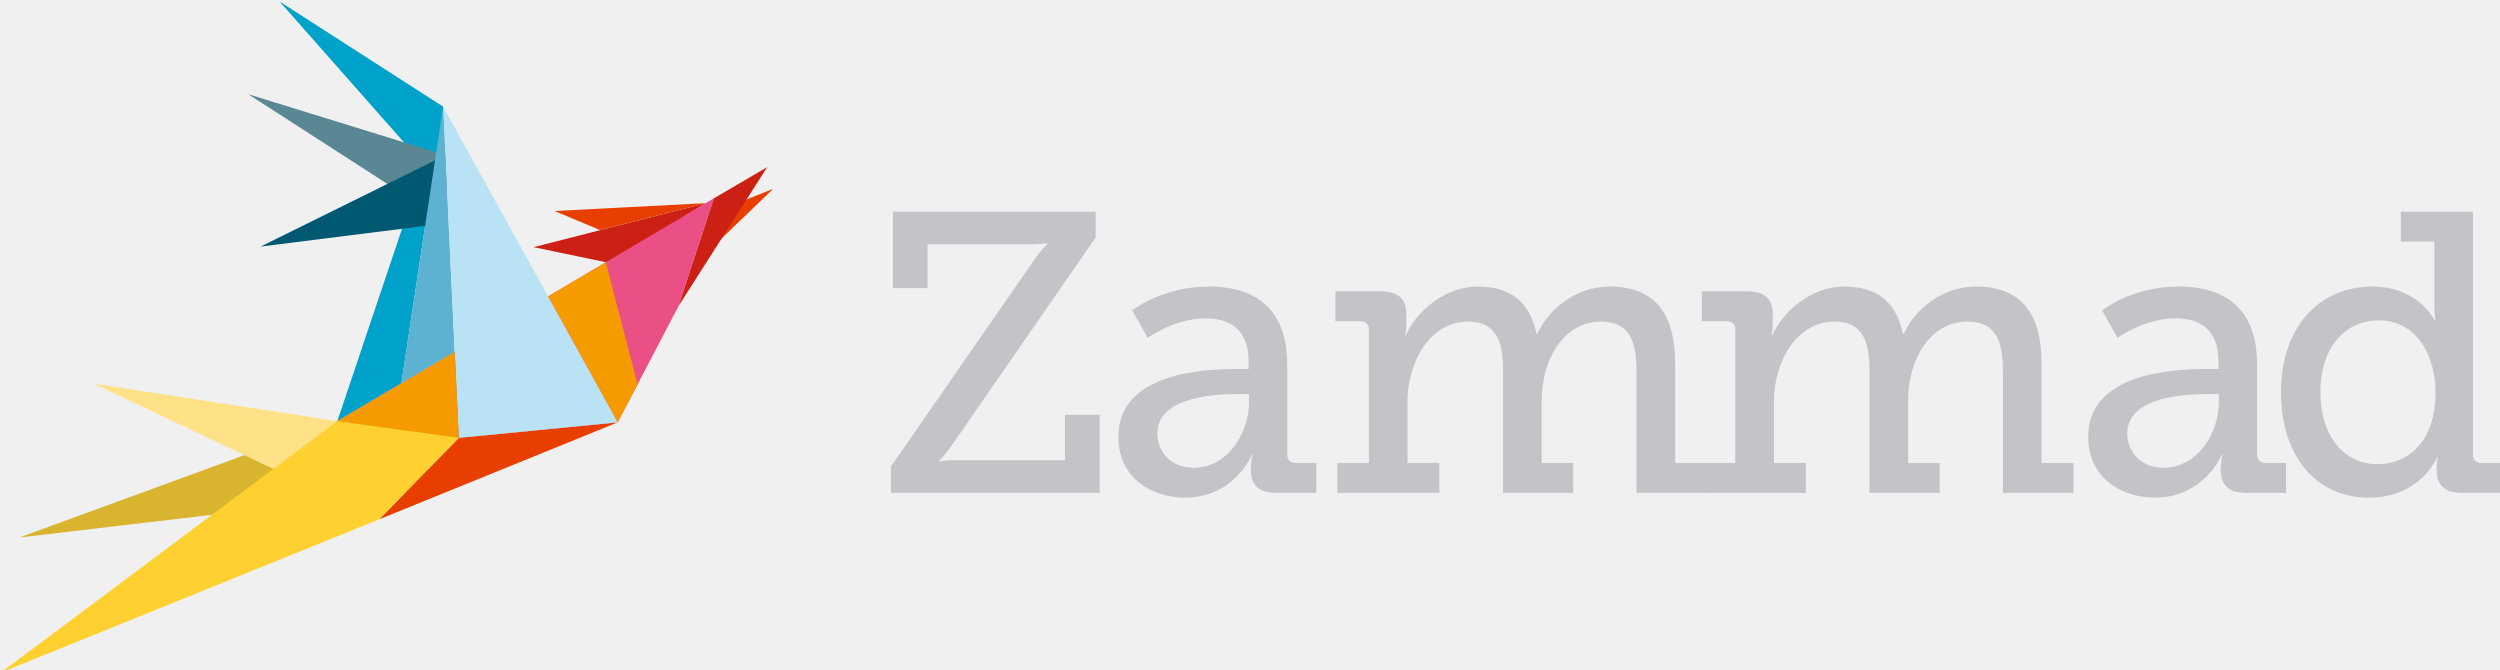
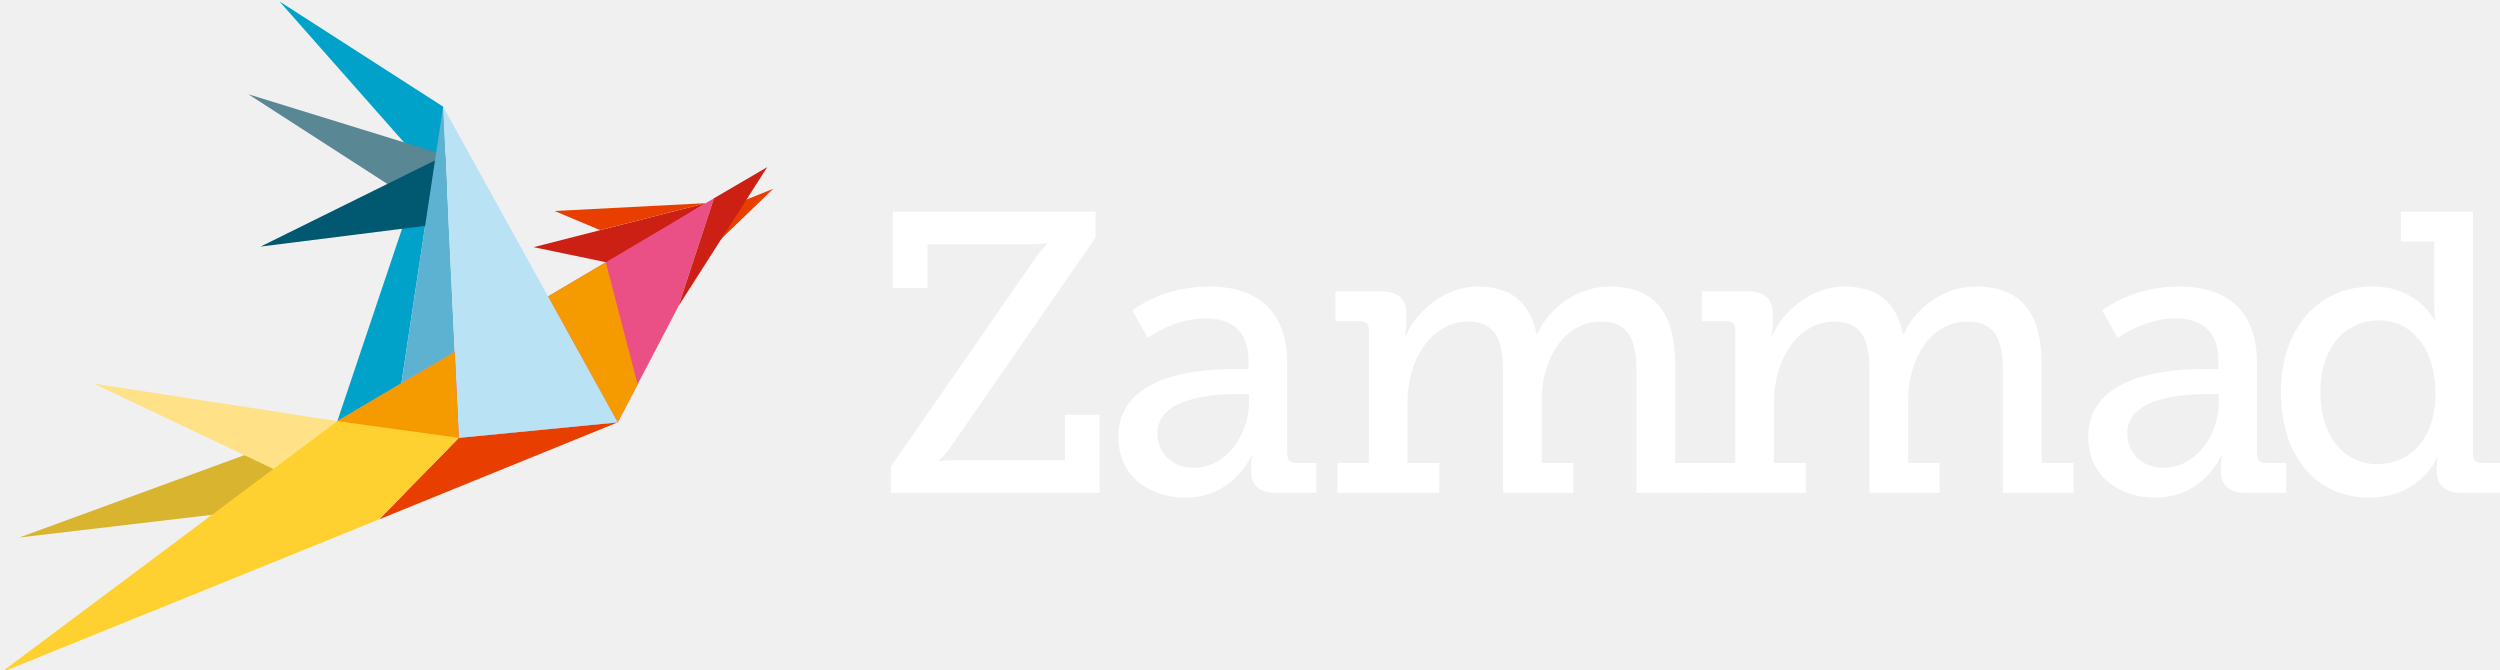
<svg xmlns="http://www.w3.org/2000/svg" width="825px" height="221px" viewBox="0 0 825 221" version="1.1">
  <defs />
  <g id="Page-1" stroke="none" stroke-width="1" fill="none" fill-rule="evenodd">
    <g id="on-dark" transform="translate(412.5, 110.5) scale(1, -1) translate(-412.5, -110.5) ">
      <g id="g12" transform="translate(6.321125, 43.27938)" fill="#D9B42F">
        <path d="M105,38.75 L0.059,0.347 L145.674,17.503 L105,38.75 L105,38.75 Z" id="path14" />
      </g>
      <g id="g16" transform="translate(31.32112, 49.52938)" fill="#FFE188">
        <path d="M80,32.5 L93.851,0.105 L-0.38,44.873 L80,32.5 L80,32.5 Z" id="path18" />
      </g>
      <g id="g20" transform="translate(232.6587, 137.4398)" fill="#E83F00">
        <path d="M22.5,21.25 L10.934,16.625 L0.253,-0.144 L22.5,21.25 L22.5,21.25 Z" id="path22" />
      </g>
      <g id="g24" transform="translate(176.6533, 133.9563)" fill="#CD2015">
        <path d="M56.25,20 L-0.564,5.482 L24.215,0.319 L56.25,20 L56.25,20 Z" id="path26" />
      </g>
      <g id="g28" transform="translate(182.9033, 145.2063)" fill="#E83F00">
        <path d="M50,8.75 L0.091,6.169 L15.135,-0.142 L50,8.75 L50,8.75 Z" id="path30" />
      </g>
      <g id="g32" transform="translate(111.3471, 76.623)" fill="#EA4F86">
        <path d="M92.5,5 L112.468,43.165 L124.261,78.953 L-0.026,5.406 L40.064,-0.11 L92.5,5 L92.5,5 Z" id="path34" />
      </g>
      <g id="g36" transform="translate(111.2292, 82.0595)" fill="#00A2C9">
        <path d="M35,103.75 L0.092,-0.03 L21.224,12.463 L35,103.75 L35,103.75 Z" id="path38" />
      </g>
      <g id="g40" transform="translate(92.47925, 158.3095)" fill="#00A2C9">
        <path d="M53.75,27.5 L-0.239,62.21 L55.072,-0.405 L53.75,27.5 L53.75,27.5 Z" id="path42" />
      </g>
      <g id="g44" transform="translate(82.021, 147.2891)" fill="#5A8794">
        <path d="M65,22.5 L-0.077,42.609 L65.797,0.122 L65,22.5 L65,22.5 Z" id="path46" />
      </g>
      <g id="g48" transform="translate(85.771, 139.7891)" fill="#005971">
        <path d="M61.25,30 L0.216,-0.161 L62.047,7.622 L61.25,30 L61.25,30 Z" id="path50" />
      </g>
      <g id="g52" transform="translate(223.8925, 119.9805)" fill="#CD2015">
        <path d="M0,0 L29.294,45.876 L11.716,35.595 L0,0 L0,0 Z" id="path54" />
      </g>
      <g id="g56" transform="translate(132.5507, 94.86725)" fill="#5EB2D1">
        <path d="M17.5,10 L13.679,90.942 L-0.098,-0.345 L17.5,10 L17.5,10 Z" id="path58" />
      </g>
      <g id="g60" transform="translate(181.155, 81.96575)" fill="#F59B00">
        <path d="M18.75,52.5 L29.261,12.159 L22.692,-0.343 L-0.289,41.226 L18.75,52.5 L18.75,52.5 Z" id="path62" />
      </g>
      <g id="g64" transform="translate(125.0971, 49.123)" fill="#E83F00">
        <path d="M78.75,32.5 L26.314,27.39 L0.075,0.511 L78.75,32.5 L78.75,32.5 Z" id="path66" />
      </g>
      <g id="g68" transform="translate(146.3471, 76.623)" fill="#BAE2F5">
        <path d="M57.5,5 L-0.117,109.186 L5.064,-0.11 L57.5,5 L57.5,5 Z" id="path70" />
      </g>
      <g id="g72" transform="translate(96.30075, 57.36725)" fill="#F59B00">
        <path d="M53.75,47.5 L55.111,19.145 L0.381,-0.158 L15.02,24.663 L53.75,47.5 L53.75,47.5 Z" id="path74" />
      </g>
      <g id="g76" transform="translate(0.071125, -0.470625)" fill="#FFD130">
        <path d="M111.25,82.5 L151.34,76.983 L125.101,50.105 L0.176,-0.495 L111.25,82.5 L111.25,82.5 Z" id="path78" />
      </g>
-       <path d="M293.998,67.032 L341.841,136.036 C343.68,138.665 345.652,140.505 345.652,140.505 L345.652,140.769 C345.652,140.769 343.023,140.374 340.394,140.374 L306.089,140.374 L306.089,125.916 L294.654,125.916 L294.654,151.151 L361.555,151.151 L361.555,142.607 L313.713,73.472 C311.873,70.845 309.902,69.004 309.902,69.004 L309.902,68.741 C309.902,68.741 312.531,69.136 315.159,69.136 L351.435,69.136 L351.435,84.12 L362.87,84.12 L362.87,58.359 L293.998,58.359 L293.998,67.032 L293.998,67.032 Z" id="path90" fill="#C2C4C7" />
-       <path d="M393.889,66.638 C405.193,66.638 412.159,78.204 412.159,88.194 L412.159,90.954 L408.873,90.954 C402.827,90.954 381.929,90.691 381.929,77.942 C381.929,72.028 386.266,66.638 393.889,66.638 M407.822,99.234 L412.028,99.234 L412.028,101.732 C412.028,112.247 405.982,115.927 397.833,115.927 C387.318,115.927 378.774,109.487 378.774,109.487 L373.648,118.556 C373.648,118.556 383.374,126.442 398.884,126.442 C415.839,126.442 424.777,117.636 424.777,100.812 L424.777,71.107 C424.777,69.136 425.829,68.216 427.668,68.216 L434.372,68.216 L434.372,58.358 L421.097,58.358 C415.182,58.358 412.817,61.249 412.817,65.587 L412.817,66.508 C412.817,69.136 413.342,70.844 413.342,70.844 L413.079,70.844 C413.079,70.844 407.296,56.781 391.129,56.781 C380.088,56.781 369.048,63.222 369.048,76.891 C369.048,97.789 396.781,99.234 407.822,99.234" id="path94" fill="#C2C4C7" />
-       <path d="M441.339,68.215 L451.723,68.215 L451.723,112.247 C451.723,114.087 450.672,115.007 448.831,115.007 L440.683,115.007 L440.683,124.864 L455.666,124.864 C461.317,124.864 464.077,122.367 464.077,117.504 L464.077,114.087 C464.077,111.984 463.683,110.275 463.683,110.275 L463.946,110.275 C467.232,118.162 476.827,126.442 487.604,126.442 C498.251,126.442 504.822,121.578 507.057,110.8 L507.319,110.8 C511.001,119.082 520.201,126.442 531.109,126.442 C545.831,126.442 552.797,117.899 552.797,100.944 L552.797,68.215 L563.311,68.215 L563.311,58.358 L540.047,58.358 L540.047,98.184 C540.047,107.514 538.339,114.875 528.349,114.875 C515.863,114.875 508.764,102.127 508.764,88.983 L508.764,68.215 L519.149,68.215 L519.149,58.358 L496.016,58.358 L496.016,98.184 C496.016,106.858 494.702,114.875 484.449,114.875 C471.833,114.875 464.472,101.469 464.472,88.457 L464.472,68.215 L474.987,68.215 L474.987,58.358 L441.339,58.358 L441.339,68.215 L441.339,68.215 Z" id="path98" fill="#C2C4C7" />
-       <path d="M562.262,68.215 L572.646,68.215 L572.646,112.247 C572.646,114.087 571.595,115.007 569.755,115.007 L561.606,115.007 L561.606,124.864 L576.588,124.864 C582.24,124.864 585,122.367 585,117.504 L585,114.087 C585,111.984 584.606,110.275 584.606,110.275 L584.87,110.275 C588.156,118.162 597.751,126.442 608.529,126.442 C619.173,126.442 625.746,121.578 627.98,110.8 L628.244,110.8 C631.923,119.082 641.124,126.442 652.032,126.442 C666.754,126.442 673.72,117.899 673.72,100.944 L673.72,68.215 L684.235,68.215 L684.235,58.358 L660.971,58.358 L660.971,98.184 C660.971,107.514 659.262,114.875 649.272,114.875 C636.786,114.875 629.688,102.127 629.688,88.983 L629.688,68.215 L640.072,68.215 L640.072,58.358 L616.94,58.358 L616.94,98.184 C616.94,106.858 615.625,114.875 605.374,114.875 C592.756,114.875 585.395,101.469 585.395,88.457 L585.395,68.215 L595.91,68.215 L595.91,58.358 L562.262,58.358 L562.262,68.215 L562.262,68.215 Z" id="path102" fill="#C2C4C7" />
-       <path d="M713.943,66.638 C725.247,66.638 732.213,78.204 732.213,88.194 L732.213,90.954 L728.927,90.954 C722.881,90.954 701.983,90.691 701.983,77.942 C701.983,72.028 706.319,66.638 713.943,66.638 M727.876,99.234 L732.082,99.234 L732.082,101.732 C732.082,112.247 726.036,115.927 717.886,115.927 C707.372,115.927 698.828,109.487 698.828,109.487 L693.703,118.556 C693.703,118.556 703.428,126.442 718.938,126.442 C735.893,126.442 744.831,117.636 744.831,100.812 L744.831,71.107 C744.831,69.136 745.882,68.216 747.722,68.216 L754.426,68.216 L754.426,58.358 L741.151,58.358 C735.236,58.358 732.871,61.249 732.871,65.587 L732.871,66.508 C732.871,69.136 733.397,70.844 733.397,70.844 L733.133,70.844 C733.133,70.844 727.351,56.781 711.183,56.781 C700.143,56.781 689.102,63.222 689.102,76.891 C689.102,97.789 716.834,99.234 727.876,99.234" id="path106" fill="#C2C4C7" />
-       <path d="M784.525,67.821 C794.383,67.821 803.715,74.92 803.715,91.48 C803.715,103.704 797.537,115.27 784.919,115.27 C774.273,115.27 765.73,106.726 765.73,91.611 C765.73,77.153 773.484,67.821 784.525,67.821 M782.948,126.441 C798.063,126.441 803.453,115.27 803.453,115.27 L803.715,115.27 C803.715,115.27 803.32,117.372 803.32,120.265 L803.32,141.293 L792.279,141.293 L792.279,151.152 L816.069,151.152 L816.069,71.107 C816.069,69.136 817.12,68.215 818.962,68.215 L825.664,68.215 L825.664,58.358 L812.389,58.358 C806.475,58.358 804.109,61.25 804.109,65.587 L804.109,66.507 C804.109,68.741 804.503,70.056 804.503,70.056 L804.24,70.056 C804.24,70.056 798.852,56.781 781.765,56.781 C763.889,56.781 752.718,70.976 752.718,91.611 C752.718,112.772 765.072,126.441 782.948,126.441" id="path110" fill="#C2C4C7" />
+       <path d="M293.998,67.032 L341.841,136.036 C343.68,138.665 345.652,140.505 345.652,140.505 L345.652,140.769 C345.652,140.769 343.023,140.374 340.394,140.374 L306.089,140.374 L306.089,125.916 L294.654,125.916 L294.654,151.151 L361.555,151.151 L361.555,142.607 L313.713,73.472 C311.873,70.845 309.902,69.004 309.902,69.004 L309.902,68.741 C309.902,68.741 312.531,69.136 315.159,69.136 L351.435,69.136 L351.435,84.12 L362.87,84.12 L362.87,58.359 L293.998,58.359 L293.998,67.032 L293.998,67.032 Z" id="path90" fill="#FFFFFF" />
+       <path d="M393.889,66.638 C405.193,66.638 412.159,78.204 412.159,88.194 L412.159,90.954 L408.873,90.954 C402.827,90.954 381.929,90.691 381.929,77.942 C381.929,72.028 386.266,66.638 393.889,66.638 M407.822,99.234 L412.028,99.234 L412.028,101.732 C412.028,112.247 405.982,115.927 397.833,115.927 C387.318,115.927 378.774,109.487 378.774,109.487 L373.648,118.556 C373.648,118.556 383.374,126.442 398.884,126.442 C415.839,126.442 424.777,117.636 424.777,100.812 L424.777,71.107 C424.777,69.136 425.829,68.216 427.668,68.216 L434.372,68.216 L434.372,58.358 L421.097,58.358 C415.182,58.358 412.817,61.249 412.817,65.587 L412.817,66.508 C412.817,69.136 413.342,70.844 413.342,70.844 L413.079,70.844 C413.079,70.844 407.296,56.781 391.129,56.781 C380.088,56.781 369.048,63.222 369.048,76.891 C369.048,97.789 396.781,99.234 407.822,99.234" id="path94" fill="#FFFFFF" />
+       <path d="M441.339,68.215 L451.723,68.215 L451.723,112.247 C451.723,114.087 450.672,115.007 448.831,115.007 L440.683,115.007 L440.683,124.864 L455.666,124.864 C461.317,124.864 464.077,122.367 464.077,117.504 L464.077,114.087 C464.077,111.984 463.683,110.275 463.683,110.275 L463.946,110.275 C467.232,118.162 476.827,126.442 487.604,126.442 C498.251,126.442 504.822,121.578 507.057,110.8 L507.319,110.8 C511.001,119.082 520.201,126.442 531.109,126.442 C545.831,126.442 552.797,117.899 552.797,100.944 L552.797,68.215 L563.311,68.215 L563.311,58.358 L540.047,58.358 L540.047,98.184 C540.047,107.514 538.339,114.875 528.349,114.875 C515.863,114.875 508.764,102.127 508.764,88.983 L508.764,68.215 L519.149,68.215 L519.149,58.358 L496.016,58.358 L496.016,98.184 C496.016,106.858 494.702,114.875 484.449,114.875 C471.833,114.875 464.472,101.469 464.472,88.457 L464.472,68.215 L474.987,68.215 L474.987,58.358 L441.339,58.358 L441.339,68.215 L441.339,68.215 Z" id="path98" fill="#FFFFFF" />
+       <path d="M562.262,68.215 L572.646,68.215 L572.646,112.247 C572.646,114.087 571.595,115.007 569.755,115.007 L561.606,115.007 L561.606,124.864 L576.588,124.864 C582.24,124.864 585,122.367 585,117.504 L585,114.087 C585,111.984 584.606,110.275 584.606,110.275 L584.87,110.275 C588.156,118.162 597.751,126.442 608.529,126.442 C619.173,126.442 625.746,121.578 627.98,110.8 L628.244,110.8 C631.923,119.082 641.124,126.442 652.032,126.442 C666.754,126.442 673.72,117.899 673.72,100.944 L673.72,68.215 L684.235,68.215 L684.235,58.358 L660.971,58.358 L660.971,98.184 C660.971,107.514 659.262,114.875 649.272,114.875 C636.786,114.875 629.688,102.127 629.688,88.983 L629.688,68.215 L640.072,68.215 L640.072,58.358 L616.94,58.358 L616.94,98.184 C616.94,106.858 615.625,114.875 605.374,114.875 C592.756,114.875 585.395,101.469 585.395,88.457 L585.395,68.215 L595.91,68.215 L595.91,58.358 L562.262,58.358 L562.262,68.215 L562.262,68.215 Z" id="path102" fill="#FFFFFF" />
+       <path d="M713.943,66.638 C725.247,66.638 732.213,78.204 732.213,88.194 L732.213,90.954 L728.927,90.954 C722.881,90.954 701.983,90.691 701.983,77.942 C701.983,72.028 706.319,66.638 713.943,66.638 M727.876,99.234 L732.082,99.234 L732.082,101.732 C732.082,112.247 726.036,115.927 717.886,115.927 C707.372,115.927 698.828,109.487 698.828,109.487 L693.703,118.556 C693.703,118.556 703.428,126.442 718.938,126.442 C735.893,126.442 744.831,117.636 744.831,100.812 L744.831,71.107 C744.831,69.136 745.882,68.216 747.722,68.216 L754.426,68.216 L754.426,58.358 L741.151,58.358 C735.236,58.358 732.871,61.249 732.871,65.587 L732.871,66.508 C732.871,69.136 733.397,70.844 733.397,70.844 L733.133,70.844 C733.133,70.844 727.351,56.781 711.183,56.781 C700.143,56.781 689.102,63.222 689.102,76.891 C689.102,97.789 716.834,99.234 727.876,99.234" id="path106" fill="#FFFFFF" />
+       <path d="M784.525,67.821 C794.383,67.821 803.715,74.92 803.715,91.48 C803.715,103.704 797.537,115.27 784.919,115.27 C774.273,115.27 765.73,106.726 765.73,91.611 C765.73,77.153 773.484,67.821 784.525,67.821 M782.948,126.441 C798.063,126.441 803.453,115.27 803.453,115.27 L803.715,115.27 C803.715,115.27 803.32,117.372 803.32,120.265 L803.32,141.293 L792.279,141.293 L792.279,151.152 L816.069,151.152 L816.069,71.107 C816.069,69.136 817.12,68.215 818.962,68.215 L825.664,68.215 L825.664,58.358 L812.389,58.358 C806.475,58.358 804.109,61.25 804.109,65.587 L804.109,66.507 C804.109,68.741 804.503,70.056 804.503,70.056 L804.24,70.056 C804.24,70.056 798.852,56.781 781.765,56.781 C763.889,56.781 752.718,70.976 752.718,91.611 C752.718,112.772 765.072,126.441 782.948,126.441" id="path110" fill="#FFFFFF" />
    </g>
  </g>
</svg>
